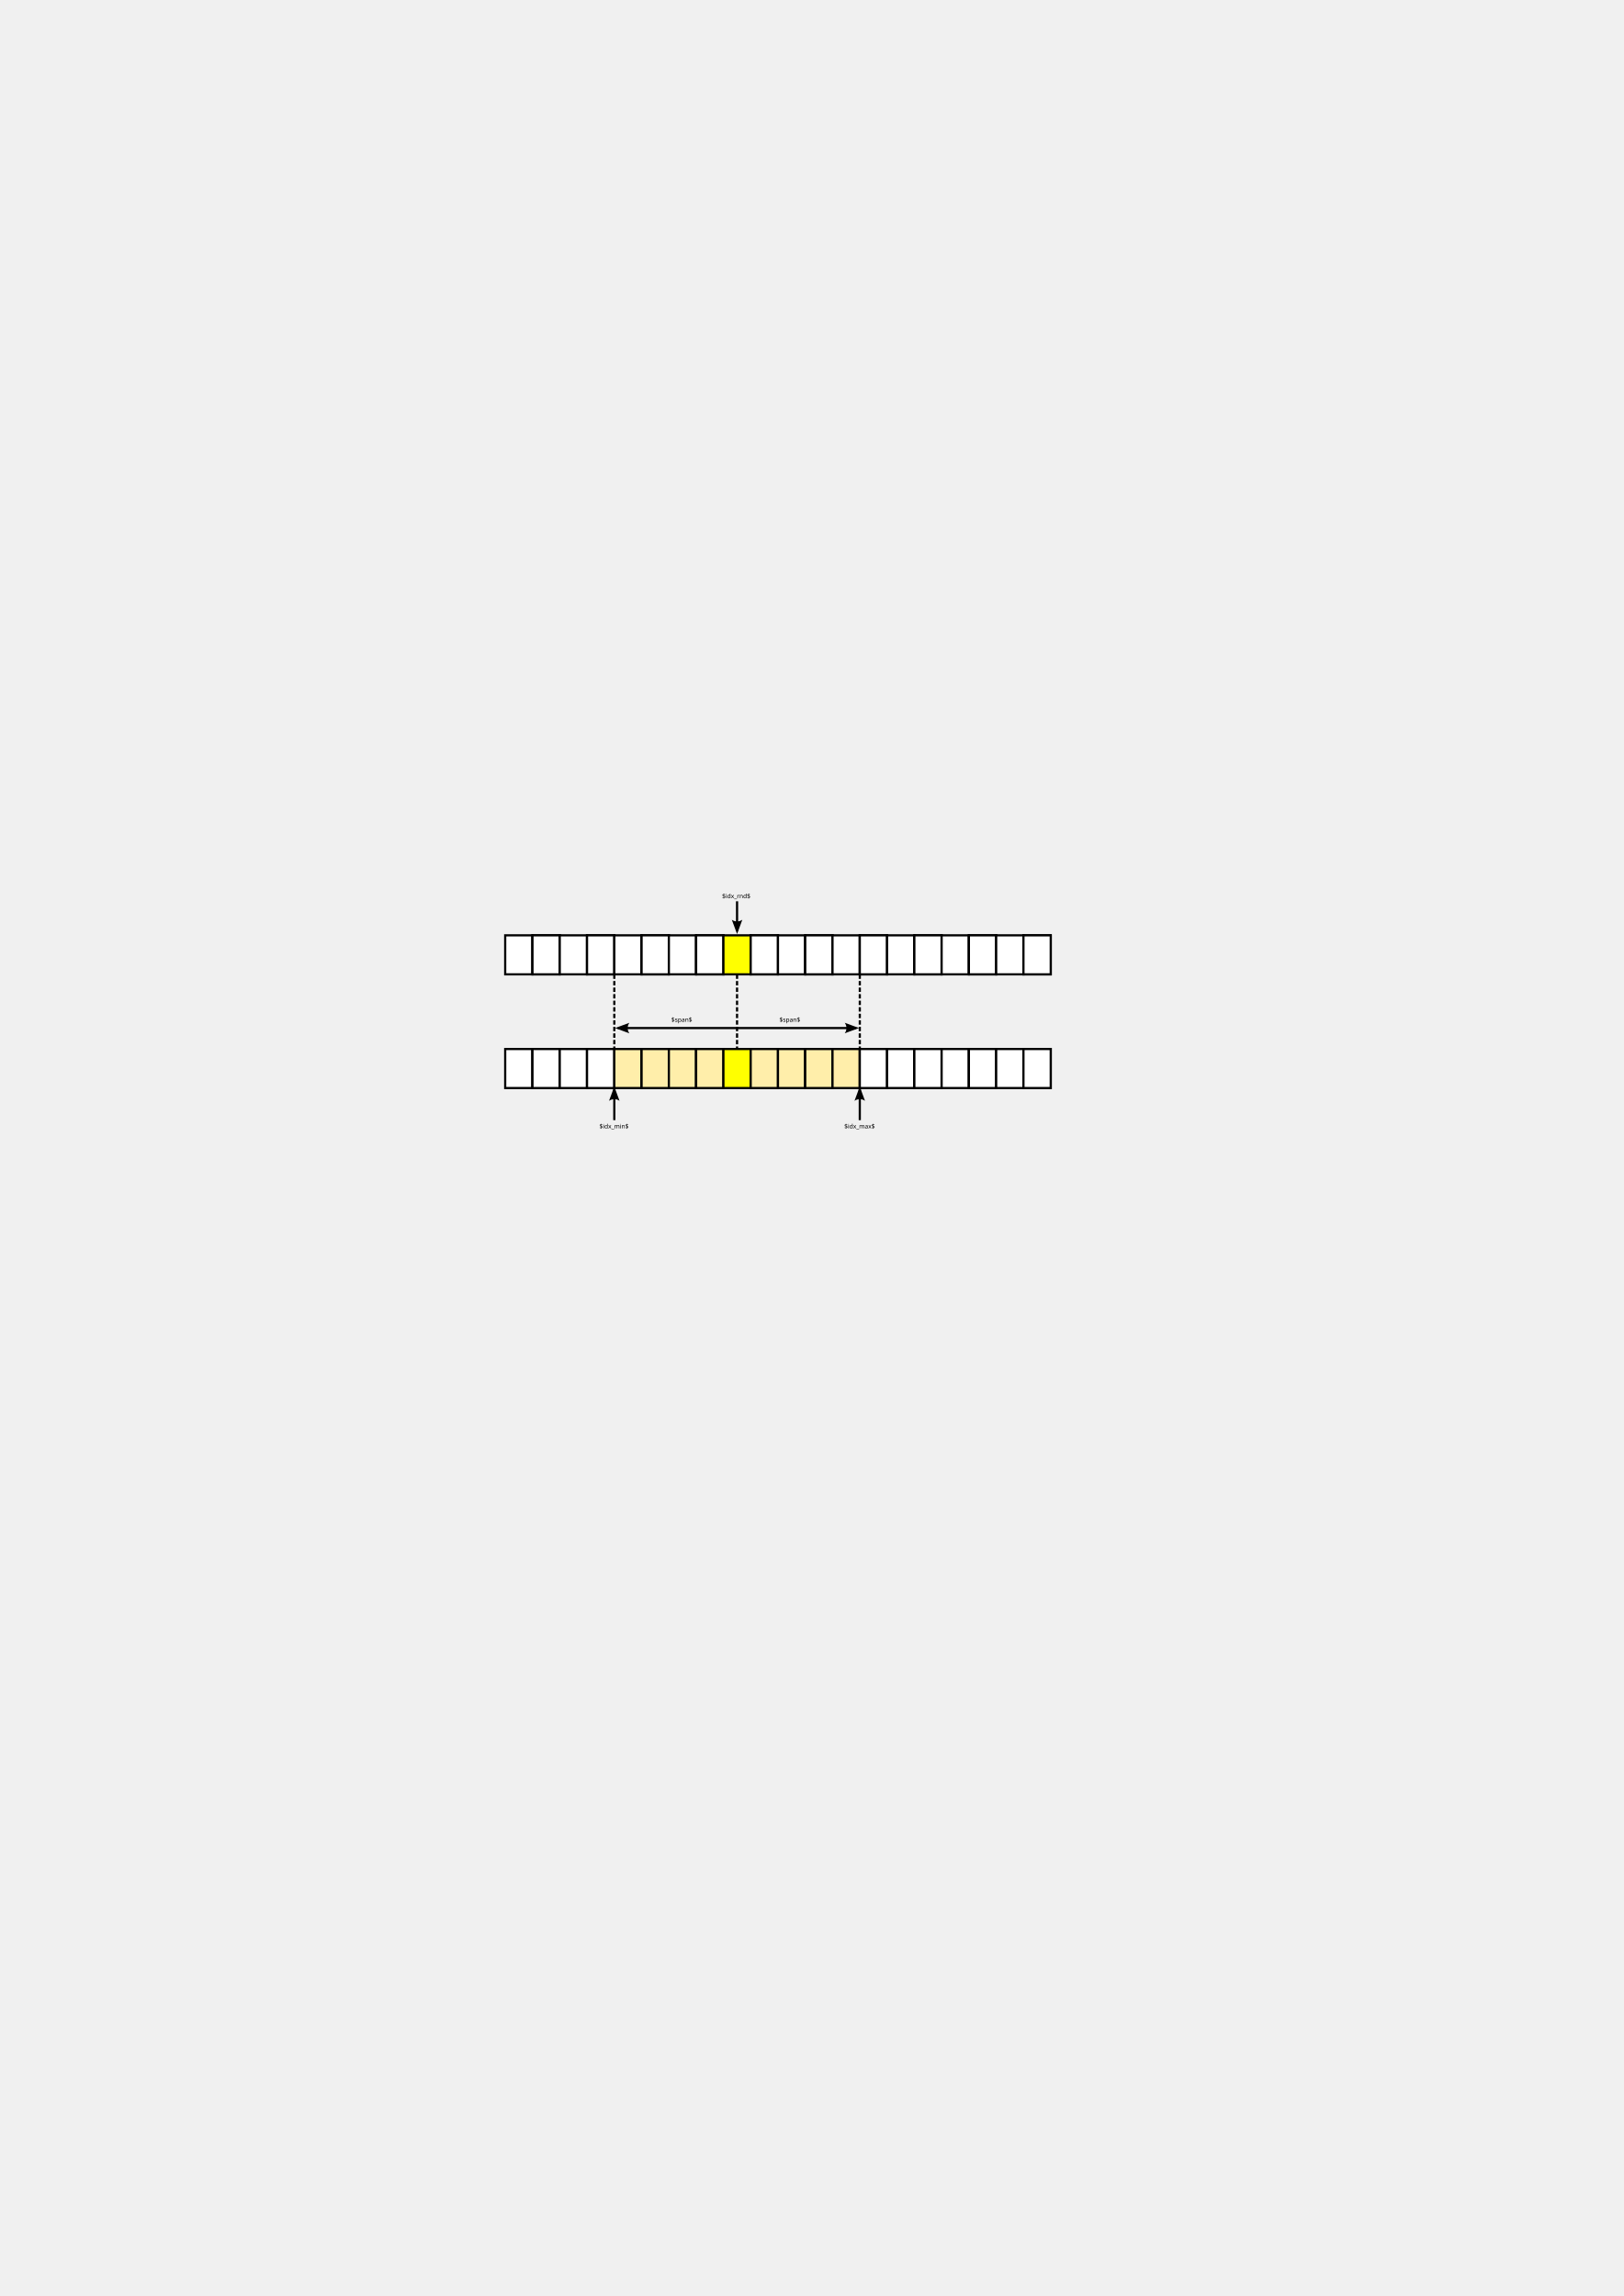
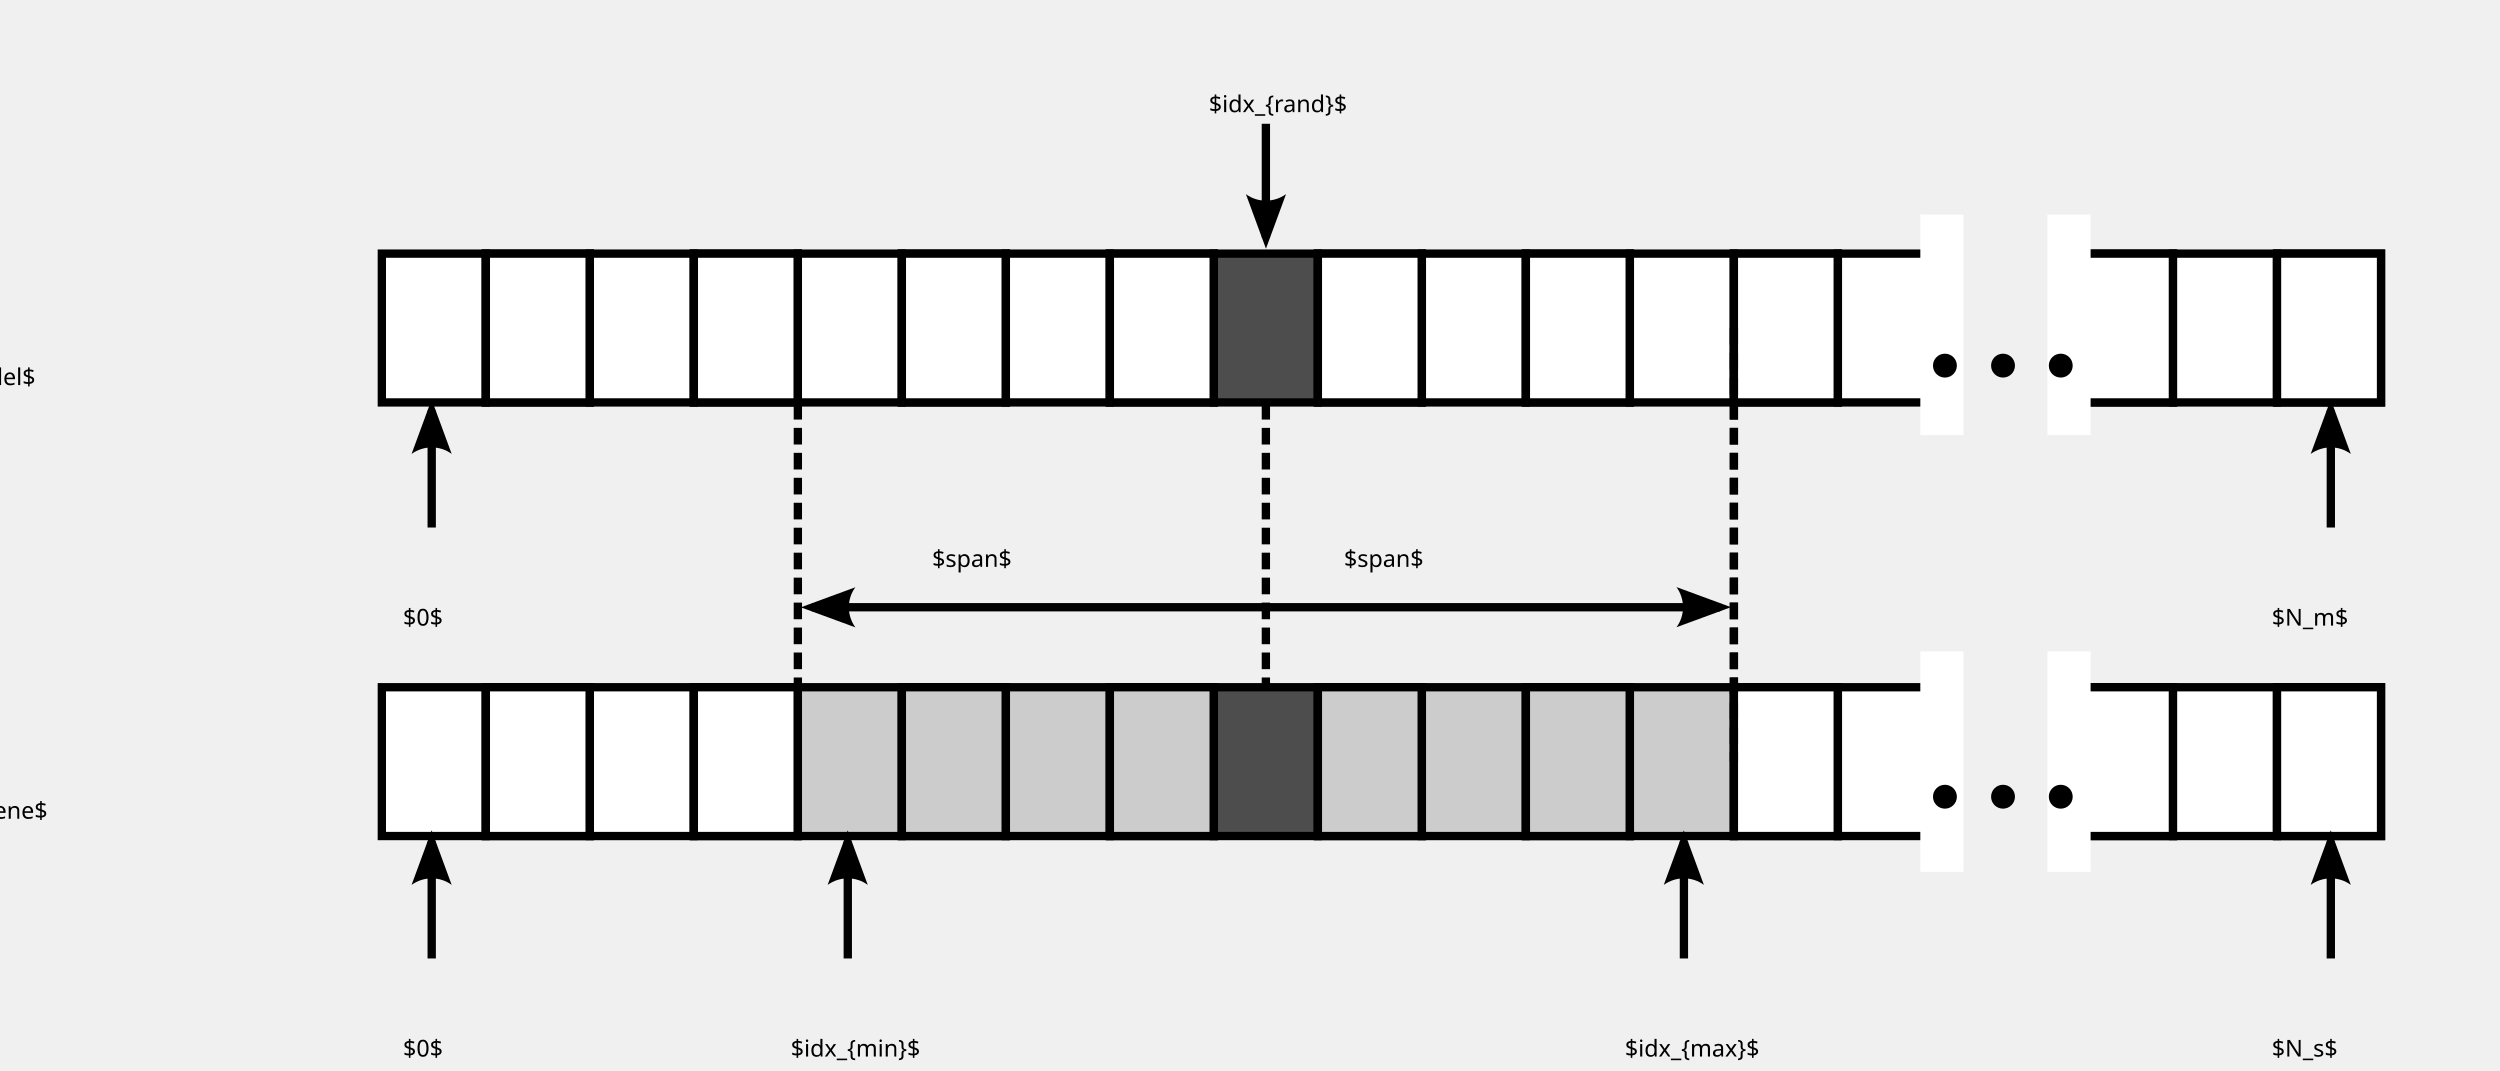
- <svg xmlns="http://www.w3.org/2000/svg" width="744.094" height="1052.362" id="svg2" version="1.1">
+ <svg xmlns="http://www.w3.org/2000/svg" width="300.469" height="128.625" id="svg2" version="1.1">
  <defs id="defs4">
-     <marker orient="auto" refY="0.0" refX="0.0" id="Arrow2Mstart" style="overflow:visible">
-       <path id="path4129" style="fill-rule:evenodd;stroke-width:0.625;stroke-linejoin:round" d="M 8.719,4.034 L -2.207,0.016 L 8.719,-4.002 C 6.973,-1.63 6.983,1.616 8.719,4.034 z " transform="scale(0.6) translate(0,0)" />
+     <marker orient="auto" refY="0" refX="0" id="Arrow2Mstart" style="overflow:visible">
+       <path id="path4129" style="fill-rule:evenodd;stroke-width:0.625;stroke-linejoin:round" d="M 8.719,4.034 -2.207,0.016 8.719,-4.002 c -1.745,2.372 -1.735,5.617 -6e-7,8.035 z" transform="scale(0.6,0.6)" />
    </marker>
-     <marker orient="auto" refY="0.0" refX="0.0" id="Arrow2Mend" style="overflow:visible;">
-       <path id="path4132" style="fill-rule:evenodd;stroke-width:0.625;stroke-linejoin:round;" d="M 8.719,4.034 L -2.207,0.016 L 8.719,-4.002 C 6.973,-1.63 6.983,1.616 8.719,4.034 z " transform="scale(0.6) rotate(180) translate(0,0)" />
+     <marker orient="auto" refY="0" refX="0" id="Arrow2Mend" style="overflow:visible">
+       <path id="path4132" style="fill-rule:evenodd;stroke-width:0.625;stroke-linejoin:round" d="M 8.719,4.034 -2.207,0.016 8.719,-4.002 c -1.745,2.372 -1.735,5.617 -6e-7,8.035 z" transform="scale(-0.6,-0.6)" />
    </marker>
-     <marker orient="auto" refY="0.0" refX="0.0" id="Arrow1Lend" style="overflow:visible;">
-       <path id="path4108" d="M 0.0,0.0 L 5.0,-5.0 L -12.5,0.0 L 5.0,5.0 L 0.0,0.0 z " style="fill-rule:evenodd;stroke:#000000;stroke-width:1.0pt;" transform="scale(0.8) rotate(180) translate(12.5,0)" />
+     <marker orient="auto" refY="0" refX="0" id="Arrow1Lend" style="overflow:visible">
+       <path id="path4108" d="M 0,0 5,-5 -12.5,0 5,5 0,0 z" style="fill-rule:evenodd;stroke:#000000;stroke-width:1pt" transform="matrix(-0.8,0,0,-0.8,-10,0)" />
    </marker>
  </defs>
-   <g id="layer1">
-     <path style="fill:none;stroke:#000000;stroke-width:1;stroke-linecap:butt;stroke-linejoin:miter;stroke-opacity:1;stroke-miterlimit:4;stroke-dasharray:2,1;stroke-dashoffset:0" d="m 337.768,437.644 0,52.115" id="path4093" />
-     <path style="fill:none;stroke:#000000;stroke-width:1;stroke-linecap:butt;stroke-linejoin:miter;stroke-opacity:1;stroke-miterlimit:4;stroke-dasharray:2,1;stroke-dashoffset:0" d="m 281.518,437.644 0,52.115" id="path4095" />
-     <path style="fill:none;stroke:#000000;stroke-width:1;stroke-linecap:butt;stroke-linejoin:miter;stroke-opacity:1;stroke-miterlimit:4;stroke-dasharray:2,1;stroke-dashoffset:0" d="m 394.018,437.644 0,52.115" id="path4097" />
+   <g id="layer1" transform="translate(-185.625,-398.2188)">
+     <path style="fill:none;stroke:#000000;stroke-width:1;stroke-linecap:butt;stroke-linejoin:miter;stroke-miterlimit:4;stroke-opacity:1;stroke-dasharray:2, 1;stroke-dashoffset:0" d="m 337.768,437.644 0,52.115" id="path4093" />
+     <path style="fill:none;stroke:#000000;stroke-width:1;stroke-linecap:butt;stroke-linejoin:miter;stroke-miterlimit:4;stroke-opacity:1;stroke-dasharray:2, 1;stroke-dashoffset:0" d="m 281.518,437.644 0,52.115" id="path4095" />
+     <path style="fill:none;stroke:#000000;stroke-width:1;stroke-linecap:butt;stroke-linejoin:miter;stroke-miterlimit:4;stroke-opacity:1;stroke-dasharray:2, 1;stroke-dashoffset:0" d="m 394.018,437.644 0,52.115" id="path4097" />
    <rect style="fill:#ffffff;stroke:#000000;stroke-width:1;stroke-miterlimit:4;stroke-dasharray:none;stroke-dashoffset:2.6" id="rect3949" width="12.5" height="17.885" x="231.518" y="428.701" />
    <rect y="428.701" x="244.018" height="17.885" width="12.5" id="rect3951" style="fill:#ffffff;stroke:#000000;stroke-width:1;stroke-miterlimit:4;stroke-dasharray:none;stroke-dashoffset:2.6" />
    <rect style="fill:#ffffff;stroke:#000000;stroke-width:1;stroke-miterlimit:4;stroke-dasharray:none;stroke-dashoffset:2.6" id="rect3953" width="12.5" height="17.885" x="244.018" y="428.701" />
    <rect y="428.701" x="256.518" height="17.885" width="12.5" id="rect3955" style="fill:#ffffff;stroke:#000000;stroke-width:1;stroke-miterlimit:4;stroke-dasharray:none;stroke-dashoffset:2.6" />
    <rect style="fill:#ffffff;stroke:#000000;stroke-width:1;stroke-miterlimit:4;stroke-dasharray:none;stroke-dashoffset:2.6" id="rect3957" width="12.5" height="17.885" x="269.018" y="428.701" />
    <rect y="428.701" x="269.018" height="17.885" width="12.5" id="rect3959" style="fill:#ffffff;stroke:#000000;stroke-width:1;stroke-miterlimit:4;stroke-dasharray:none;stroke-dashoffset:2.6" />
    <rect y="428.701" x="281.518" height="17.885" width="12.5" id="rect3961" style="fill:#ffffff;stroke:#000000;stroke-width:1;stroke-miterlimit:4;stroke-dasharray:none;stroke-dashoffset:2.6" />
    <rect style="fill:#ffffff;stroke:#000000;stroke-width:1;stroke-miterlimit:4;stroke-dasharray:none;stroke-dashoffset:2.6" id="rect3963" width="12.5" height="17.885" x="294.018" y="428.701" />
    <rect y="428.701" x="294.018" height="17.885" width="12.5" id="rect3965" style="fill:#ffffff;stroke:#000000;stroke-width:1;stroke-miterlimit:4;stroke-dasharray:none;stroke-dashoffset:2.6" />
    <rect style="fill:#ffffff;stroke:#000000;stroke-width:1;stroke-miterlimit:4;stroke-dasharray:none;stroke-dashoffset:2.6" id="rect3967" width="12.5" height="17.885" x="306.518" y="428.701" />
    <rect y="428.701" x="319.018" height="17.885" width="12.5" id="rect3969" style="fill:#ffffff;stroke:#000000;stroke-width:1;stroke-miterlimit:4;stroke-dasharray:none;stroke-dashoffset:2.6" />
    <rect style="fill:#ffffff;stroke:#000000;stroke-width:1;stroke-miterlimit:4;stroke-dasharray:none;stroke-dashoffset:2.6" id="rect3971" width="12.5" height="17.885" x="319.018" y="428.701" />
-     <rect y="428.701" x="331.518" height="17.885" width="12.5" id="rect3973" style="fill:#ffff00;stroke:#000000;stroke-width:1;stroke-miterlimit:4;stroke-dasharray:none;stroke-dashoffset:2.6" />
+     <rect y="428.701" x="331.518" height="17.885" width="12.5" id="rect3973" style="fill:#4d4d4d;stroke:#000000;stroke-width:1;stroke-miterlimit:4;stroke-dasharray:none;stroke-dashoffset:2.6" />
    <rect style="fill:#ffffff;stroke:#000000;stroke-width:1;stroke-miterlimit:4;stroke-dasharray:none;stroke-dashoffset:2.6" id="rect3975" width="12.5" height="17.885" x="344.018" y="428.701" />
    <rect y="428.701" x="344.018" height="17.885" width="12.5" id="rect3977" style="fill:#ffffff;stroke:#000000;stroke-width:1;stroke-miterlimit:4;stroke-dasharray:none;stroke-dashoffset:2.6" />
    <rect style="fill:#ffffff;stroke:#000000;stroke-width:1;stroke-miterlimit:4;stroke-dasharray:none;stroke-dashoffset:2.6" id="rect3979" width="12.5" height="17.885" x="356.518" y="428.701" />
    <rect y="428.701" x="369.018" height="17.885" width="12.5" id="rect3981" style="fill:#ffffff;stroke:#000000;stroke-width:1;stroke-miterlimit:4;stroke-dasharray:none;stroke-dashoffset:2.6" />
    <rect style="fill:#ffffff;stroke:#000000;stroke-width:1;stroke-miterlimit:4;stroke-dasharray:none;stroke-dashoffset:2.6" id="rect3983" width="12.5" height="17.885" x="369.018" y="428.701" />
    <rect style="fill:#ffffff;stroke:#000000;stroke-width:1;stroke-miterlimit:4;stroke-dasharray:none;stroke-dashoffset:2.6" id="rect3985" width="12.5" height="17.885" x="381.518" y="428.701" />
    <rect y="428.701" x="394.018" height="17.885" width="12.5" id="rect3987" style="fill:#ffffff;stroke:#000000;stroke-width:1;stroke-miterlimit:4;stroke-dasharray:none;stroke-dashoffset:2.6" />
    <rect style="fill:#ffffff;stroke:#000000;stroke-width:1;stroke-miterlimit:4;stroke-dasharray:none;stroke-dashoffset:2.6" id="rect3989" width="12.5" height="17.885" x="394.018" y="428.701" />
    <rect y="428.701" x="406.518" height="17.885" width="12.5" id="rect3991" style="fill:#ffffff;stroke:#000000;stroke-width:1;stroke-miterlimit:4;stroke-dasharray:none;stroke-dashoffset:2.6" />
-     <rect style="fill:#ffffff;stroke:#000000;stroke-width:1;stroke-miterlimit:4;stroke-dasharray:none;stroke-dashoffset:2.6" id="rect3993" width="12.5" height="17.885" x="419.018" y="428.701" />
-     <rect y="428.701" x="419.018" height="17.885" width="12.5" id="rect3995" style="fill:#ffffff;stroke:#000000;stroke-width:1;stroke-miterlimit:4;stroke-dasharray:none;stroke-dashoffset:2.6" />
-     <rect style="fill:#ffffff;stroke:#000000;stroke-width:1;stroke-miterlimit:4;stroke-dasharray:none;stroke-dashoffset:2.6" id="rect3997" width="12.5" height="17.885" x="431.518" y="428.701" />
-     <rect y="428.701" x="444.018" height="17.885" width="12.5" id="rect3999" style="fill:#ffffff;stroke:#000000;stroke-width:1;stroke-miterlimit:4;stroke-dasharray:none;stroke-dashoffset:2.6" />
-     <rect style="fill:#ffffff;stroke:#000000;stroke-width:1;stroke-miterlimit:4;stroke-dasharray:none;stroke-dashoffset:2.6" id="rect4001" width="12.5" height="17.885" x="444.018" y="428.701" />
-     <rect y="428.701" x="456.518" height="17.885" width="12.5" id="rect4003" style="fill:#ffffff;stroke:#000000;stroke-width:1;stroke-miterlimit:4;stroke-dasharray:none;stroke-dashoffset:2.6" />
-     <rect style="fill:#ffffff;stroke:#000000;stroke-width:1;stroke-miterlimit:4;stroke-dasharray:none;stroke-dashoffset:2.6" id="rect4005" width="12.5" height="17.885" x="469.018" y="428.701" />
-     <rect y="428.701" x="469.018" height="17.885" width="12.5" id="rect4007" style="fill:#ffffff;stroke:#000000;stroke-width:1;stroke-miterlimit:4;stroke-dasharray:none;stroke-dashoffset:2.6" />
+     <rect y="428.701" x="434.295" height="17.885" width="12.5" id="rect3999" style="fill:#ffffff;stroke:#000000;stroke-width:1;stroke-miterlimit:4;stroke-dasharray:none;stroke-dashoffset:2.6" />
+     <rect style="fill:#ffffff;stroke:#000000;stroke-width:1;stroke-miterlimit:4;stroke-dasharray:none;stroke-dashoffset:2.6" id="rect4001" width="12.5" height="17.885" x="434.295" y="428.701" />
+     <rect y="428.701" x="446.795" height="17.885" width="12.5" id="rect4003" style="fill:#ffffff;stroke:#000000;stroke-width:1;stroke-miterlimit:4;stroke-dasharray:none;stroke-dashoffset:2.6" />
+     <rect style="fill:#ffffff;stroke:#000000;stroke-width:1;stroke-miterlimit:4;stroke-dasharray:none;stroke-dashoffset:2.6" id="rect4005" width="12.5" height="17.885" x="459.295" y="428.701" />
+     <rect y="428.701" x="459.295" height="17.885" width="12.5" id="rect4007" style="fill:#ffffff;stroke:#000000;stroke-width:1;stroke-miterlimit:4;stroke-dasharray:none;stroke-dashoffset:2.6" />
    <rect y="480.816" x="231.518" height="17.885" width="12.5" id="rect4021" style="fill:#ffffff;stroke:#000000;stroke-width:1;stroke-miterlimit:4;stroke-dasharray:none;stroke-dashoffset:2.6" />
    <rect style="fill:#ffffff;stroke:#000000;stroke-width:1;stroke-miterlimit:4;stroke-dasharray:none;stroke-dashoffset:2.6" id="rect4023" width="12.5" height="17.885" x="244.018" y="480.816" />
    <rect y="480.816" x="244.018" height="17.885" width="12.5" id="rect4025" style="fill:#ffffff;stroke:#000000;stroke-width:1;stroke-miterlimit:4;stroke-dasharray:none;stroke-dashoffset:2.6" />
    <rect style="fill:#ffffff;stroke:#000000;stroke-width:1;stroke-miterlimit:4;stroke-dasharray:none;stroke-dashoffset:2.6" id="rect4027" width="12.5" height="17.885" x="256.518" y="480.816" />
    <rect y="480.816" x="269.018" height="17.885" width="12.5" id="rect4029" style="fill:#ffffff;stroke:#000000;stroke-width:1;stroke-miterlimit:4;stroke-dasharray:none;stroke-dashoffset:2.6" />
    <rect style="fill:#ffffff;stroke:#000000;stroke-width:1;stroke-miterlimit:4;stroke-dasharray:none;stroke-dashoffset:2.6" id="rect4031" width="12.5" height="17.885" x="269.018" y="480.816" />
-     <rect style="fill:#ffeeaa;stroke:#000000;stroke-width:1;stroke-miterlimit:4;stroke-dasharray:none;stroke-dashoffset:2.6" id="rect4033" width="12.5" height="17.885" x="281.518" y="480.816" />
+     <rect style="fill:#cccccc;stroke:#000000;stroke-width:1;stroke-miterlimit:4;stroke-dasharray:none;stroke-dashoffset:2.6" id="rect4033" width="12.5" height="17.885" x="281.518" y="480.816" />
    <rect y="480.816" x="294.018" height="17.885" width="12.5" id="rect4035" style="fill:#ffeeaa;stroke:#000000;stroke-width:1;stroke-miterlimit:4;stroke-dasharray:none;stroke-dashoffset:2.6" />
-     <rect style="fill:#ffeeaa;stroke:#000000;stroke-width:1;stroke-miterlimit:4;stroke-dasharray:none;stroke-dashoffset:2.6" id="rect4037" width="12.5" height="17.885" x="294.018" y="480.816" />
-     <rect y="480.816" x="306.518" height="17.885" width="12.5" id="rect4039" style="fill:#ffeeaa;stroke:#000000;stroke-width:1;stroke-miterlimit:4;stroke-dasharray:none;stroke-dashoffset:2.6" />
+     <rect style="fill:#cccccc;stroke:#000000;stroke-width:1;stroke-miterlimit:4;stroke-dasharray:none;stroke-dashoffset:2.6" id="rect4037" width="12.5" height="17.885" x="294.018" y="480.816" />
+     <rect y="480.816" x="306.518" height="17.885" width="12.5" id="rect4039" style="fill:#cccccc;stroke:#000000;stroke-width:1;stroke-miterlimit:4;stroke-dasharray:none;stroke-dashoffset:2.6" />
    <rect style="fill:#ffeeaa;stroke:#000000;stroke-width:1;stroke-miterlimit:4;stroke-dasharray:none;stroke-dashoffset:2.6" id="rect4041" width="12.5" height="17.885" x="319.018" y="480.816" />
-     <rect y="480.816" x="319.018" height="17.885" width="12.5" id="rect4043" style="fill:#ffeeaa;stroke:#000000;stroke-width:1;stroke-miterlimit:4;stroke-dasharray:none;stroke-dashoffset:2.6" />
-     <rect style="fill:#ffff00;stroke:#000000;stroke-width:1;stroke-miterlimit:4;stroke-dasharray:none;stroke-dashoffset:2.6" id="rect4045" width="12.5" height="17.885" x="331.518" y="480.816" />
+     <rect y="480.816" x="319.018" height="17.885" width="12.5" id="rect4043" style="fill:#cccccc;stroke:#000000;stroke-width:1;stroke-miterlimit:4;stroke-dasharray:none;stroke-dashoffset:2.6" />
+     <rect style="fill:#4d4d4d;stroke:#000000;stroke-width:1;stroke-miterlimit:4;stroke-dasharray:none;stroke-dashoffset:2.6" id="rect4045" width="12.5" height="17.885" x="331.518" y="480.816" />
    <rect y="480.816" x="344.018" height="17.885" width="12.5" id="rect4047" style="fill:#ffeeaa;stroke:#000000;stroke-width:1;stroke-miterlimit:4;stroke-dasharray:none;stroke-dashoffset:2.6" />
-     <rect style="fill:#ffeeaa;stroke:#000000;stroke-width:1;stroke-miterlimit:4;stroke-dasharray:none;stroke-dashoffset:2.6" id="rect4049" width="12.5" height="17.885" x="344.018" y="480.816" />
-     <rect y="480.816" x="356.518" height="17.885" width="12.5" id="rect4051" style="fill:#ffeeaa;stroke:#000000;stroke-width:1;stroke-miterlimit:4;stroke-dasharray:none;stroke-dashoffset:2.6" />
+     <rect style="fill:#cccccc;stroke:#000000;stroke-width:1;stroke-miterlimit:4;stroke-dasharray:none;stroke-dashoffset:2.6" id="rect4049" width="12.5" height="17.885" x="344.018" y="480.816" />
+     <rect y="480.816" x="356.518" height="17.885" width="12.5" id="rect4051" style="fill:#cccccc;stroke:#000000;stroke-width:1;stroke-miterlimit:4;stroke-dasharray:none;stroke-dashoffset:2.6" />
    <rect style="fill:#ffeeaa;stroke:#000000;stroke-width:1;stroke-miterlimit:4;stroke-dasharray:none;stroke-dashoffset:2.6" id="rect4053" width="12.5" height="17.885" x="369.018" y="480.816" />
-     <rect y="480.816" x="369.018" height="17.885" width="12.5" id="rect4055" style="fill:#ffeeaa;stroke:#000000;stroke-width:1;stroke-miterlimit:4;stroke-dasharray:none;stroke-dashoffset:2.6" />
-     <rect y="480.816" x="381.518" height="17.885" width="12.5" id="rect4057" style="fill:#ffeeaa;stroke:#000000;stroke-width:1;stroke-miterlimit:4;stroke-dasharray:none;stroke-dashoffset:2.6" />
+     <rect y="480.816" x="369.018" height="17.885" width="12.5" id="rect4055" style="fill:#cccccc;stroke:#000000;stroke-width:1;stroke-miterlimit:4;stroke-dasharray:none;stroke-dashoffset:2.6" />
+     <rect y="480.816" x="381.518" height="17.885" width="12.5" id="rect4057" style="fill:#cccccc;stroke:#000000;stroke-width:1;stroke-miterlimit:4;stroke-dasharray:none;stroke-dashoffset:2.6" />
    <rect style="fill:#ffffff;stroke:#000000;stroke-width:1;stroke-miterlimit:4;stroke-dasharray:none;stroke-dashoffset:2.6" id="rect4059" width="12.5" height="17.885" x="394.018" y="480.816" />
    <rect y="480.816" x="394.018" height="17.885" width="12.5" id="rect4061" style="fill:#ffffff;stroke:#000000;stroke-width:1;stroke-miterlimit:4;stroke-dasharray:none;stroke-dashoffset:2.6" />
    <rect style="fill:#ffffff;stroke:#000000;stroke-width:1;stroke-miterlimit:4;stroke-dasharray:none;stroke-dashoffset:2.6" id="rect4063" width="12.5" height="17.885" x="406.518" y="480.816" />
-     <rect y="480.816" x="419.018" height="17.885" width="12.5" id="rect4065" style="fill:#ffffff;stroke:#000000;stroke-width:1;stroke-miterlimit:4;stroke-dasharray:none;stroke-dashoffset:2.6" />
-     <rect style="fill:#ffffff;stroke:#000000;stroke-width:1;stroke-miterlimit:4;stroke-dasharray:none;stroke-dashoffset:2.6" id="rect4067" width="12.5" height="17.885" x="419.018" y="480.816" />
-     <rect y="480.816" x="431.518" height="17.885" width="12.5" id="rect4069" style="fill:#ffffff;stroke:#000000;stroke-width:1;stroke-miterlimit:4;stroke-dasharray:none;stroke-dashoffset:2.6" />
-     <rect style="fill:#ffffff;stroke:#000000;stroke-width:1;stroke-miterlimit:4;stroke-dasharray:none;stroke-dashoffset:2.6" id="rect4071" width="12.5" height="17.885" x="444.018" y="480.816" />
-     <rect y="480.816" x="444.018" height="17.885" width="12.5" id="rect4073" style="fill:#ffffff;stroke:#000000;stroke-width:1;stroke-miterlimit:4;stroke-dasharray:none;stroke-dashoffset:2.6" />
-     <rect style="fill:#ffffff;stroke:#000000;stroke-width:1;stroke-miterlimit:4;stroke-dasharray:none;stroke-dashoffset:2.6" id="rect4075" width="12.5" height="17.885" x="456.518" y="480.816" />
-     <rect y="480.816" x="469.018" height="17.885" width="12.5" id="rect4077" style="fill:#ffffff;stroke:#000000;stroke-width:1;stroke-miterlimit:4;stroke-dasharray:none;stroke-dashoffset:2.6" />
-     <rect style="fill:#ffffff;stroke:#000000;stroke-width:1;stroke-miterlimit:4;stroke-dasharray:none;stroke-dashoffset:2.6" id="rect4079" width="12.5" height="17.885" x="469.018" y="480.816" />
+     <rect style="fill:#ffffff;stroke:#000000;stroke-width:1;stroke-miterlimit:4;stroke-dasharray:none;stroke-dashoffset:2.6" id="rect4071" width="12.5" height="17.885" x="434.295" y="480.816" />
+     <rect y="480.816" x="434.295" height="17.885" width="12.5" id="rect4073" style="fill:#ffffff;stroke:#000000;stroke-width:1;stroke-miterlimit:4;stroke-dasharray:none;stroke-dashoffset:2.6" />
+     <rect style="fill:#ffffff;stroke:#000000;stroke-width:1;stroke-miterlimit:4;stroke-dasharray:none;stroke-dashoffset:2.6" id="rect4075" width="12.5" height="17.885" x="446.795" y="480.816" />
+     <rect y="480.816" x="459.295" height="17.885" width="12.5" id="rect4077" style="fill:#ffffff;stroke:#000000;stroke-width:1;stroke-miterlimit:4;stroke-dasharray:none;stroke-dashoffset:2.6" />
+     <rect style="fill:#ffffff;stroke:#000000;stroke-width:1;stroke-miterlimit:4;stroke-dasharray:none;stroke-dashoffset:2.6" id="rect4079" width="12.5" height="17.885" x="459.295" y="480.816" />
    <path style="fill:none;stroke:#000000;stroke-width:1px;stroke-linecap:butt;stroke-linejoin:miter;stroke-opacity:1;marker-start:url(#Arrow2Mstart);marker-end:url(#Arrow2Mend)" d="m 283.197,471.201 109.154,0" id="path4099" />
-     <text xml:space="preserve" style="font-size:2.801px;font-style:normal;font-weight:normal;line-height:125%;letter-spacing:0px;word-spacing:0px;fill:#000000;fill-opacity:1;stroke:none;font-family:Sans" x="357.156" y="468.355" id="text4731">
-       <tspan id="tspan4733" x="357.156" y="468.355">$span$</tspan>
+     <text xml:space="preserve" style="font-size:2.801px;font-style:normal;font-weight:normal;line-height:125%;letter-spacing:0px;word-spacing:0px;fill:#000000;fill-opacity:1;stroke:none;font-family:Sans" x="347.156" y="466.355" id="text4731">
+       <tspan id="tspan4733" x="347.156" y="466.355">$span$</tspan>
    </text>
-     <text id="text4743" y="468.355" x="307.658" style="font-size:2.801px;font-style:normal;font-weight:normal;line-height:125%;letter-spacing:0px;word-spacing:0px;fill:#000000;fill-opacity:1;stroke:none;font-family:Sans" xml:space="preserve">
-       <tspan y="468.355" x="307.658" id="tspan4745">$span$</tspan>
+     <text id="text4743" y="466.355" x="297.658" style="font-size:2.801px;font-style:normal;font-weight:normal;line-height:125%;letter-spacing:0px;word-spacing:0px;fill:#000000;fill-opacity:1;stroke:none;font-family:Sans" xml:space="preserve">
+       <tspan y="466.355" x="297.658" id="tspan4745">$span$</tspan>
    </text>
    <text id="text4743-9" y="411.695" x="330.914" style="font-size:2.801px;font-style:normal;font-weight:normal;line-height:125%;letter-spacing:0px;word-spacing:0px;fill:#000000;fill-opacity:1;stroke:none;font-family:Sans" xml:space="preserve">
-       <tspan y="411.695" x="330.914" id="tspan4745-7">$idx_rnd$</tspan>
+       <tspan y="411.695" x="330.914" id="tspan4745-7">$idx_{rand}$</tspan>
    </text>
    <path style="fill:none;stroke:#000000;stroke-width:1px;stroke-linecap:butt;stroke-linejoin:miter;stroke-opacity:1;marker-start:url(#Arrow2Mstart)" d="m 337.768,426.783 0,-13.687" id="path4956" />
-     <text xml:space="preserve" style="font-size:2.801px;font-style:normal;font-weight:normal;line-height:125%;letter-spacing:0px;word-spacing:0px;fill:#000000;fill-opacity:1;stroke:none;font-family:Sans" x="274.664" y="517.202" id="text5144">
-       <tspan id="tspan5146" x="274.664" y="517.202">$idx_min$</tspan>
+     <text xml:space="preserve" style="font-size:2.801px;font-style:normal;font-weight:normal;line-height:125%;letter-spacing:0px;word-spacing:0px;fill:#000000;fill-opacity:1;stroke:none;font-family:Sans" x="280.664" y="525.202" id="text5144">
+       <tspan id="tspan5146" x="280.664" y="525.202">$idx_{min}$</tspan>
    </text>
-     <path id="path5148" d="m 281.518,499.34 0,14.075" style="fill:none;stroke:#000000;stroke-width:1px;stroke-linecap:butt;stroke-linejoin:miter;stroke-opacity:1;marker-start:url(#Arrow2Mstart)" />
-     <path style="fill:none;stroke:#000000;stroke-width:1px;stroke-linecap:butt;stroke-linejoin:miter;stroke-opacity:1;marker-start:url(#Arrow2Mstart)" d="m 394.011,499.34 0,14.075" id="path5156" />
-     <text id="text5158" y="517.202" x="386.917" style="font-size:2.801px;font-style:normal;font-weight:normal;line-height:125%;letter-spacing:0px;word-spacing:0px;fill:#000000;fill-opacity:1;stroke:none;font-family:Sans" xml:space="preserve">
-       <tspan y="517.202" x="386.917" id="tspan5160">$idx_max$</tspan>
+     <path id="path5148" d="m 287.518,499.34 0,14.075" style="fill:none;stroke:#000000;stroke-width:1px;stroke-linecap:butt;stroke-linejoin:miter;stroke-opacity:1;marker-start:url(#Arrow2Mstart)" />
+     <path style="fill:none;stroke:#000000;stroke-width:1px;stroke-linecap:butt;stroke-linejoin:miter;stroke-opacity:1;marker-start:url(#Arrow2Mstart)" d="m 388.011,499.34 0,14.075" id="path5156" />
+     <text id="text5158" y="525.202" x="380.917" style="font-size:2.801px;font-style:normal;font-weight:normal;line-height:125%;letter-spacing:0px;word-spacing:0px;fill:#000000;fill-opacity:1;stroke:none;font-family:Sans" xml:space="preserve">
+       <tspan y="525.202" x="380.917" id="tspan5160">$idx_{max}$</tspan>
    </text>
+     <rect style="fill:#ffffff;stroke:none" id="rect6204" width="5.188" height="26.5" x="416.424" y="476.509" />
+     <rect y="476.509" x="431.701" height="26.5" width="5.188" id="rect6206" style="fill:#ffffff;stroke:none" />
+     <rect y="424.009" x="416.424" height="26.5" width="5.188" id="rect6208" style="fill:#ffffff;stroke:none" />
+     <rect style="fill:#ffffff;stroke:none" id="rect6210" width="5.188" height="26.5" x="431.701" y="424.009" />
+     <path id="path6212" d="m 394.018,437.644 0,52.115" style="fill:none;stroke:#000000;stroke-width:1;stroke-linecap:butt;stroke-linejoin:miter;stroke-miterlimit:4;stroke-opacity:1;stroke-dasharray:2, 1;stroke-dashoffset:0" />
+     <path id="path6214" d="m 465.761,499.34 0,14.075" style="fill:none;stroke:#000000;stroke-width:1px;stroke-linecap:butt;stroke-linejoin:miter;stroke-opacity:1;marker-start:url(#Arrow2Mstart)" />
+     <text xml:space="preserve" style="font-size:2.801px;font-style:normal;font-weight:normal;line-height:125%;letter-spacing:0px;word-spacing:0px;fill:#000000;fill-opacity:1;stroke:none;font-family:Sans" x="458.667" y="525.202" id="text6216">
+       <tspan id="tspan6218" x="458.667" y="525.202">$N_s$</tspan>
+     </text>
+     <path style="fill:none;stroke:#000000;stroke-width:1px;stroke-linecap:butt;stroke-linejoin:miter;stroke-opacity:1;marker-start:url(#Arrow2Mstart)" d="m 237.511,499.34 0,14.075" id="path6220" />
+     <text id="text6222" y="525.202" x="234.064" style="font-size:2.801px;font-style:normal;font-weight:normal;line-height:125%;letter-spacing:0px;word-spacing:0px;fill:#000000;fill-opacity:1;stroke:none;font-family:Sans" xml:space="preserve">
+       <tspan y="525.202" x="234.064" id="tspan6224">$0$</tspan>
+     </text>
+     <path id="path6226" d="m 237.511,447.545 0,14.075" style="fill:none;stroke:#000000;stroke-width:1px;stroke-linecap:butt;stroke-linejoin:miter;stroke-opacity:1;marker-start:url(#Arrow2Mstart)" />
+     <text xml:space="preserve" style="font-size:2.801px;font-style:normal;font-weight:normal;line-height:125%;letter-spacing:0px;word-spacing:0px;fill:#000000;fill-opacity:1;stroke:none;font-family:Sans" x="234.064" y="473.406" id="text6228">
+       <tspan id="tspan6230" x="234.064" y="473.406">$0$</tspan>
+     </text>
+     <path style="fill:none;stroke:#000000;stroke-width:1px;stroke-linecap:butt;stroke-linejoin:miter;stroke-opacity:1;marker-start:url(#Arrow2Mstart)" d="m 465.761,447.545 0,14.075" id="path6232" />
+     <text id="text6234" y="473.406" x="458.667" style="font-size:2.801px;font-style:normal;font-weight:normal;line-height:125%;letter-spacing:0px;word-spacing:0px;fill:#000000;fill-opacity:1;stroke:none;font-family:Sans" xml:space="preserve">
+       <tspan y="473.406" x="458.667" id="tspan6236">$N_m$</tspan>
+     </text>
+     <text id="text6276" y="444.502" x="178.435" style="font-size:2.801px;font-style:normal;font-weight:normal;line-height:125%;letter-spacing:0px;word-spacing:0px;fill:#000000;fill-opacity:1;stroke:none;font-family:Sans" xml:space="preserve">
+       <tspan y="444.502" x="178.435" id="tspan6278">$Model$</tspan>
+     </text>
+     <text xml:space="preserve" style="font-size:2.801px;font-style:normal;font-weight:normal;line-height:125%;letter-spacing:0px;word-spacing:0px;fill:#000000;fill-opacity:1;stroke:none;font-family:Sans" x="180.403" y="496.617" id="text6280">
+       <tspan id="tspan6282" x="180.403" y="496.617">$Szene$</tspan>
+     </text>
+     <g id="g6301" transform="translate(0,1)">
+       <path transform="matrix(0.3611111,0,0,0.3611111,267.4828,308.293)" d="m 424.618,511.425 c 0,2.197 -1.781,3.977 -3.977,3.977 -2.197,0 -3.977,-1.781 -3.977,-3.977 0,-2.197 1.781,-3.977 3.977,-3.977 2.197,0 3.977,1.781 3.977,3.977 z" id="path6284" style="fill:#000000;stroke:none" />
+       <path style="fill:#000000;stroke:none" id="path6286" d="m 424.618,511.425 c 0,2.197 -1.781,3.977 -3.977,3.977 -2.197,0 -3.977,-1.781 -3.977,-3.977 0,-2.197 1.781,-3.977 3.977,-3.977 2.197,0 3.977,1.781 3.977,3.977 z" transform="matrix(0.3611111,0,0,0.3611111,274.4654,308.293)" />
+       <path transform="matrix(0.3611111,0,0,0.3611111,281.4039,308.293)" d="m 424.618,511.425 c 0,2.197 -1.781,3.977 -3.977,3.977 -2.197,0 -3.977,-1.781 -3.977,-3.977 0,-2.197 1.781,-3.977 3.977,-3.977 2.197,0 3.977,1.781 3.977,3.977 z" id="path6288" style="fill:#000000;stroke:none" />
+     </g>
+     <g id="g6296" transform="translate(0,0.7071068)">
+       <path style="fill:#000000;stroke:none" id="path6290" d="m 424.618,511.425 c 0,2.197 -1.781,3.977 -3.977,3.977 -2.197,0 -3.977,-1.781 -3.977,-3.977 0,-2.197 1.781,-3.977 3.977,-3.977 2.197,0 3.977,1.781 3.977,3.977 z" transform="matrix(0.3611111,0,0,0.3611111,267.4828,256.7739)" />
+       <path transform="matrix(0.3611111,0,0,0.3611111,274.4654,256.7739)" d="m 424.618,511.425 c 0,2.197 -1.781,3.977 -3.977,3.977 -2.197,0 -3.977,-1.781 -3.977,-3.977 0,-2.197 1.781,-3.977 3.977,-3.977 2.197,0 3.977,1.781 3.977,3.977 z" id="path6292" style="fill:#000000;stroke:none" />
+       <path style="fill:#000000;stroke:none" id="path6294" d="m 424.618,511.425 c 0,2.197 -1.781,3.977 -3.977,3.977 -2.197,0 -3.977,-1.781 -3.977,-3.977 0,-2.197 1.781,-3.977 3.977,-3.977 2.197,0 3.977,1.781 3.977,3.977 z" transform="matrix(0.3611111,0,0,0.3611111,281.4039,256.7739)" />
+     </g>
+     <rect style="fill:none;stroke:#000000;stroke-width:1" id="rect6314" width="299.456" height="127.633" x="187.199" y="555.329" />
  </g>
</svg>
